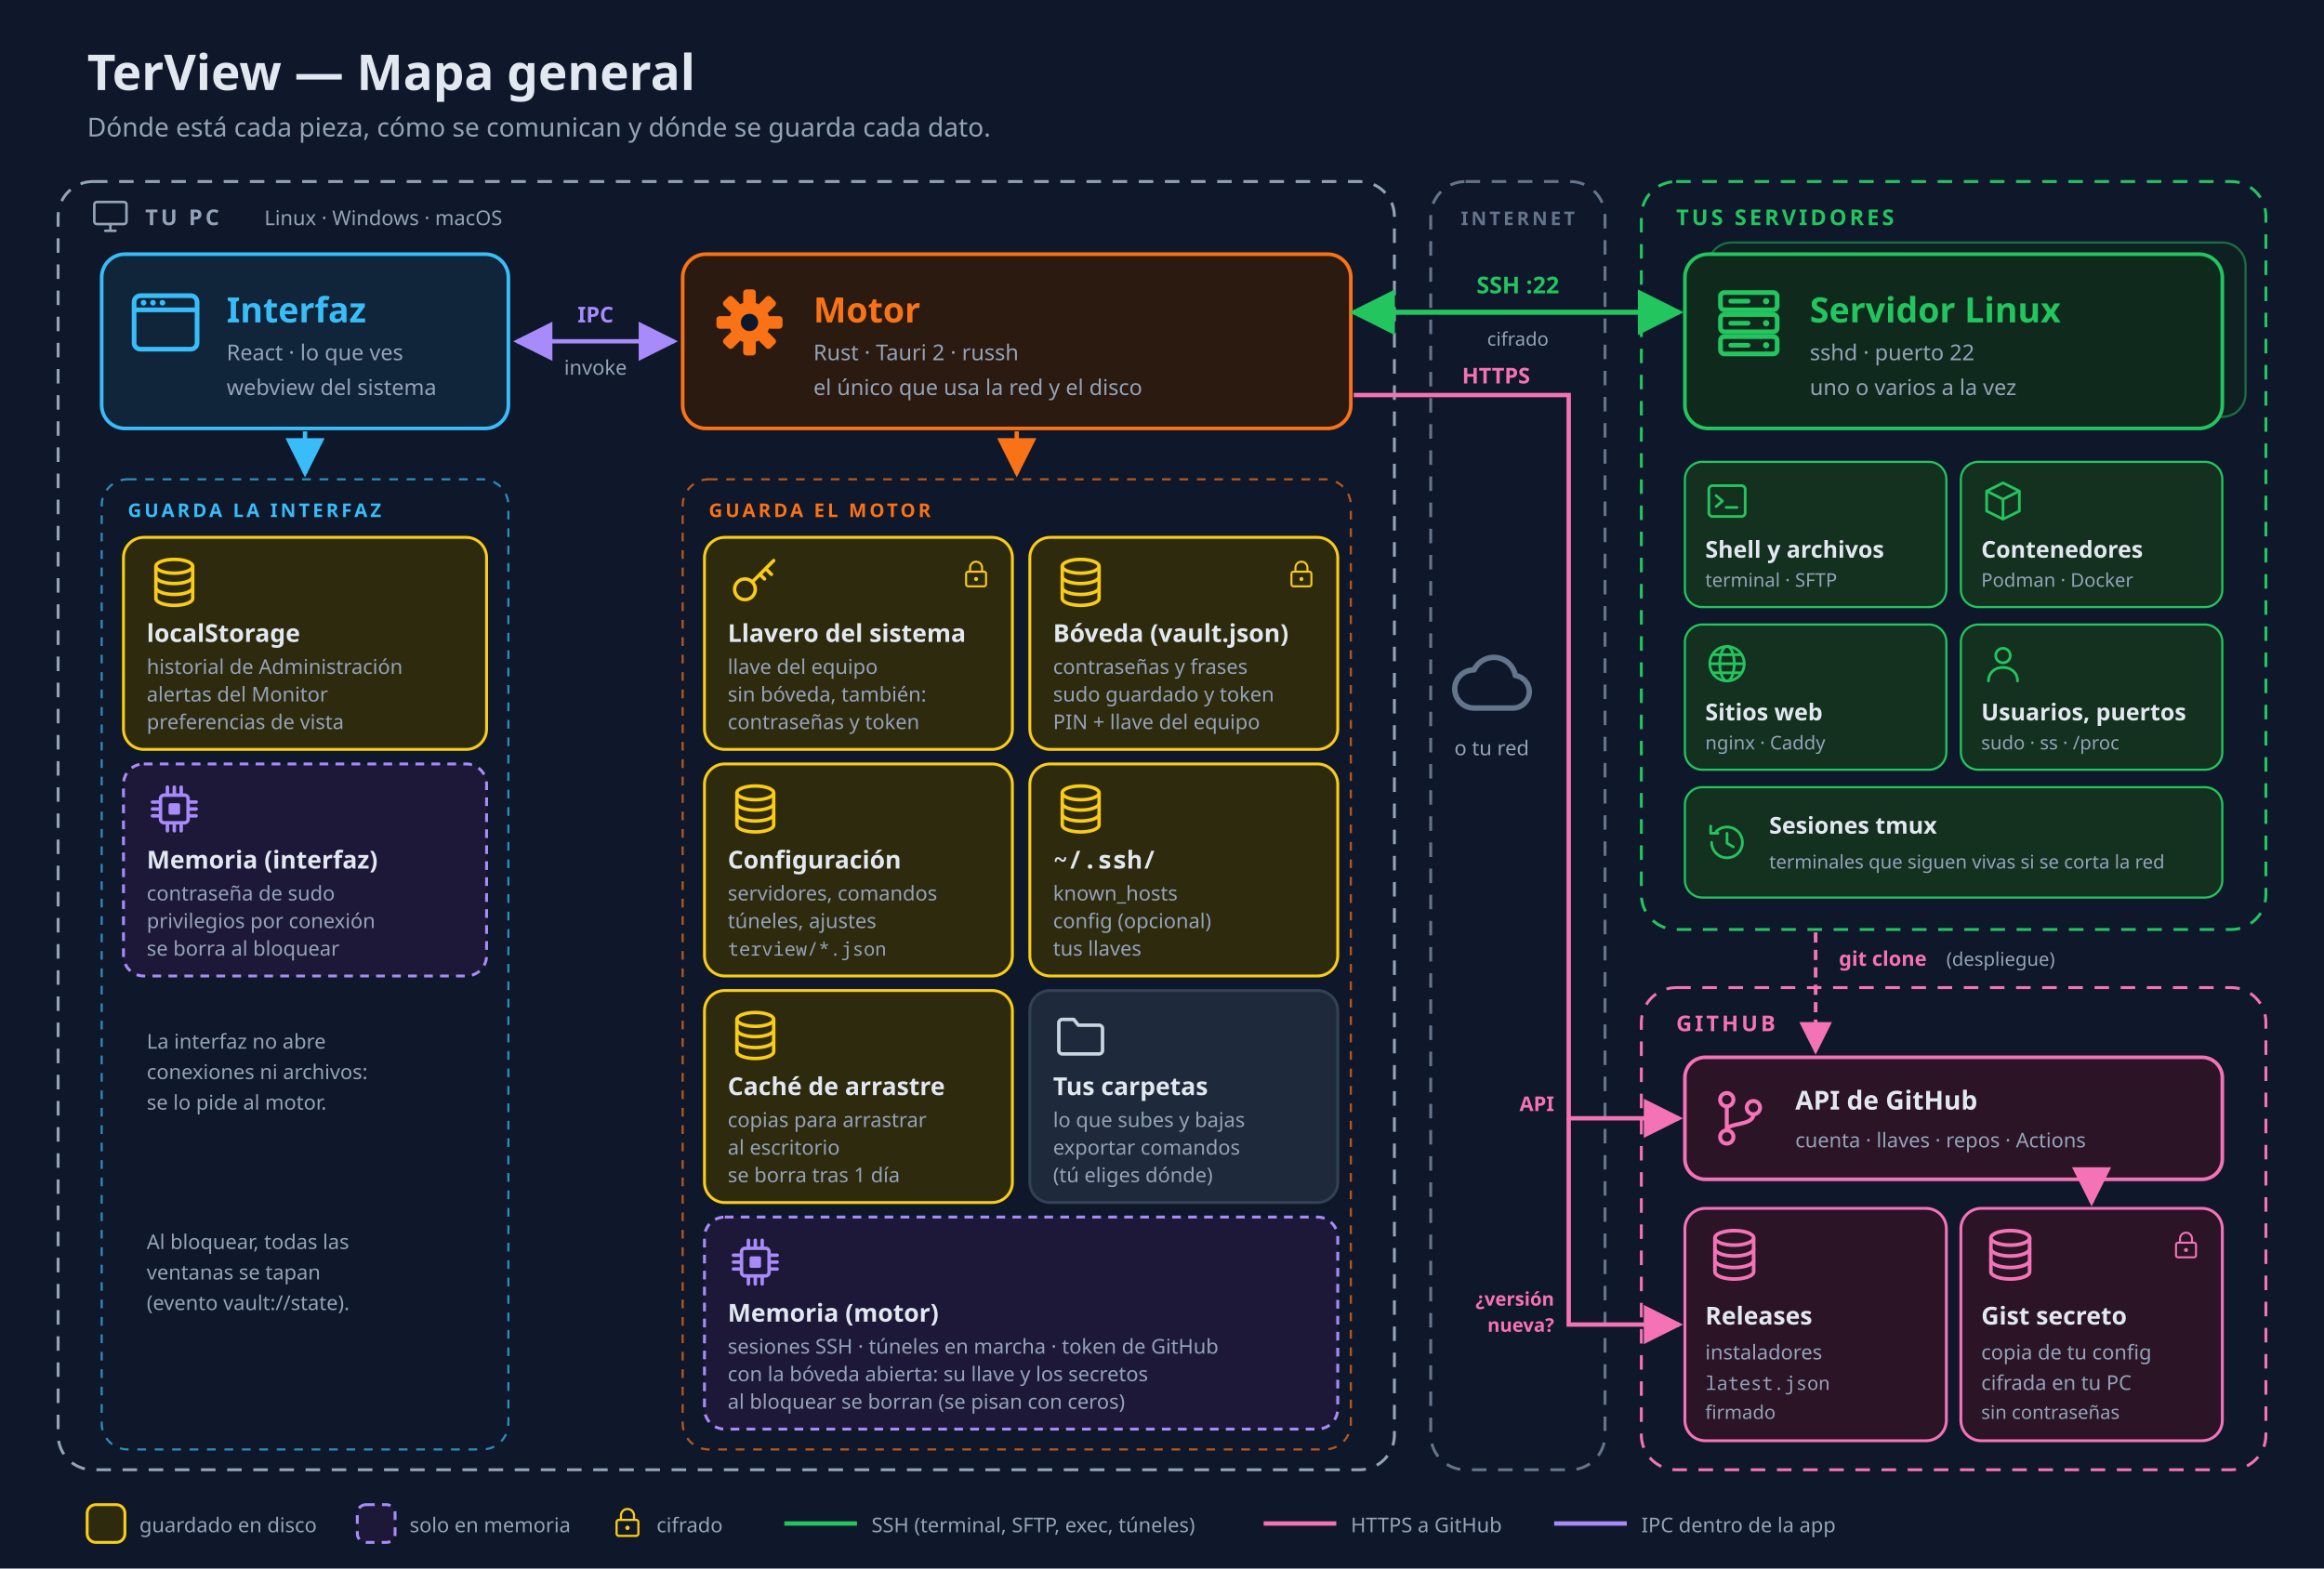
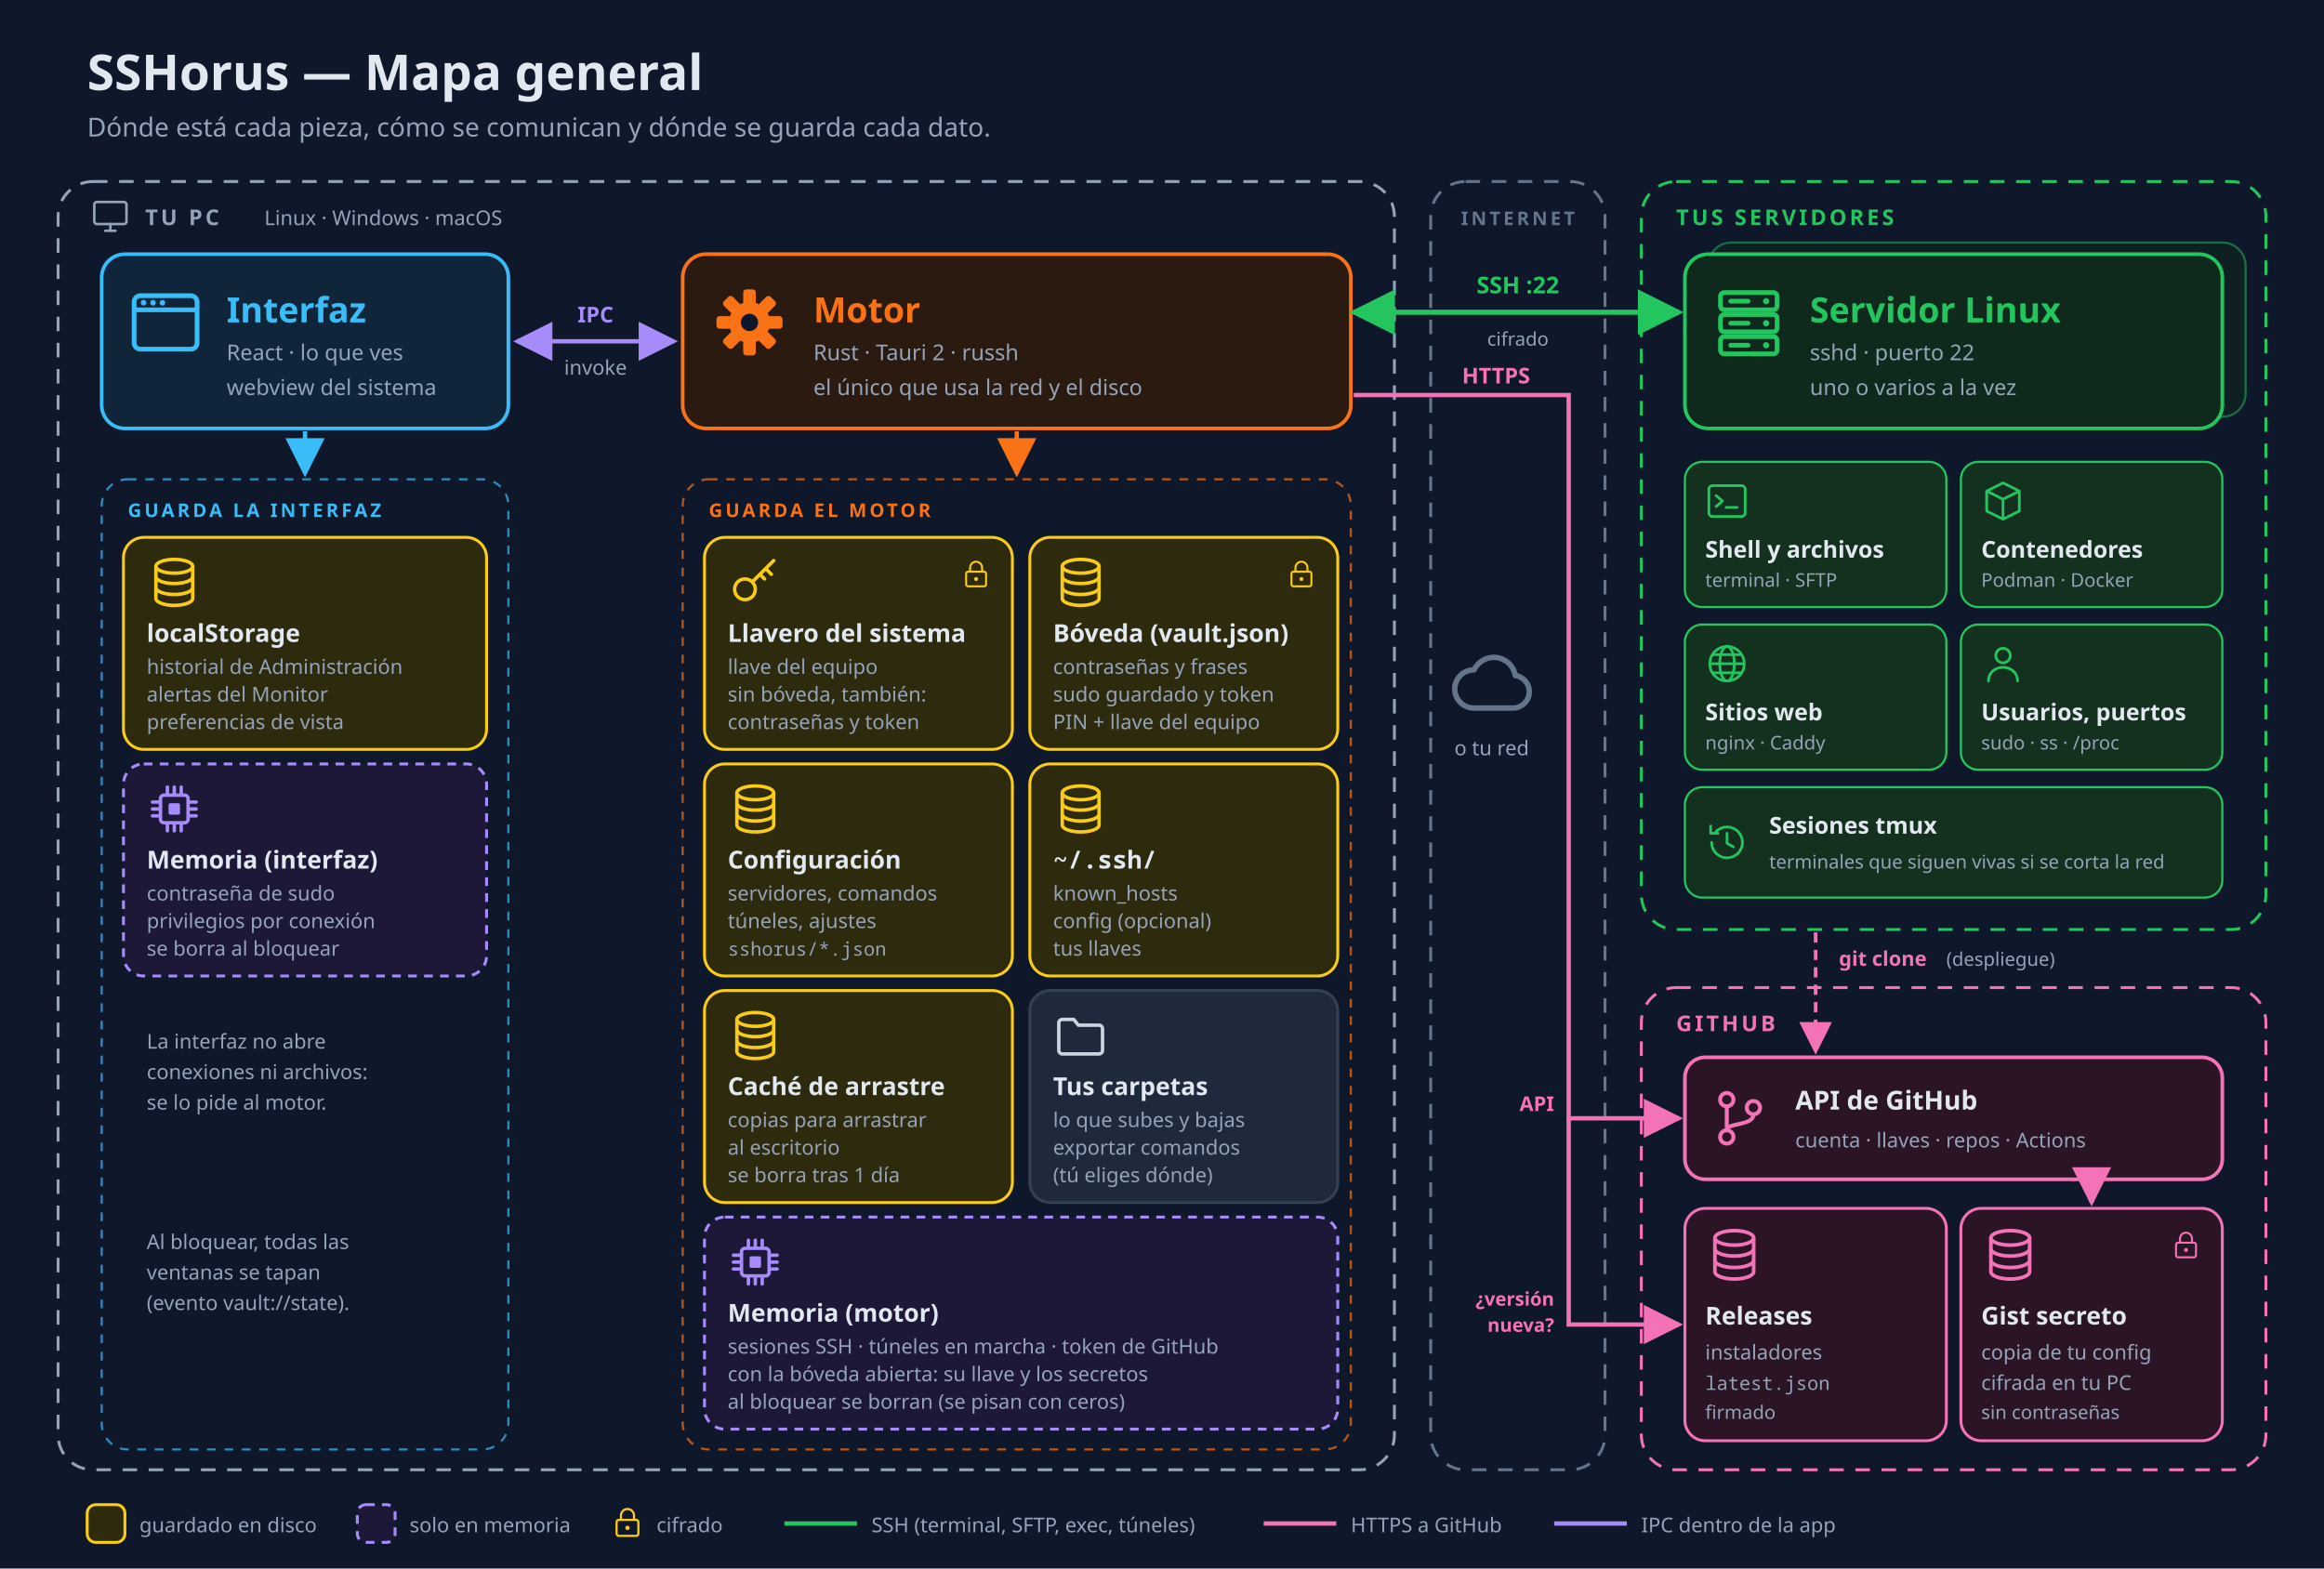
<svg xmlns="http://www.w3.org/2000/svg" width="1600" height="1080" viewBox="0 0 1600 1080">
  <defs>
    <marker id="mp" viewBox="0 0 10 10" refX="9" refY="5" markerWidth="9" markerHeight="9" orient="auto-start-reverse">
      <path d="M0,0 L10,5 L0,10 z" fill="#a78bfa" />
    </marker>
    <marker id="mg" viewBox="0 0 10 10" refX="9" refY="5" markerWidth="9" markerHeight="9" orient="auto-start-reverse">
      <path d="M0,0 L10,5 L0,10 z" fill="#22c55e" />
    </marker>
    <marker id="mk" viewBox="0 0 10 10" refX="9" refY="5" markerWidth="9" markerHeight="9" orient="auto-start-reverse">
      <path d="M0,0 L10,5 L0,10 z" fill="#f472b6" />
    </marker>
    <marker id="mo" viewBox="0 0 10 10" refX="9" refY="5" markerWidth="9" markerHeight="9" orient="auto-start-reverse">
      <path d="M0,0 L10,5 L0,10 z" fill="#f97316" />
    </marker>
    <marker id="mb" viewBox="0 0 10 10" refX="9" refY="5" markerWidth="9" markerHeight="9" orient="auto-start-reverse">
      <path d="M0,0 L10,5 L0,10 z" fill="#38bdf8" />
    </marker>
    <symbol id="i-pc" viewBox="0 0 48 48">
      <g fill="none" stroke="currentColor" stroke-width="3" stroke-linecap="round" stroke-linejoin="round">
        <rect x="5" y="7" width="38" height="26" rx="3" />
        <path d="M18 41h12M24 33v8" />
      </g>
    </symbol>
    <symbol id="i-window" viewBox="0 0 48 48">
      <g fill="none" stroke="currentColor" stroke-width="3" stroke-linejoin="round">
        <rect x="4" y="7" width="40" height="34" rx="4" />
        <path d="M4 16h40" />
      </g>
      <g fill="currentColor">
        <circle cx="10" cy="11.5" r="1.8" />
        <circle cx="16" cy="11.5" r="1.8" />
        <circle cx="22" cy="11.5" r="1.8" />
      </g>
    </symbol>
    <symbol id="i-gear" viewBox="0 0 48 48">
      <g fill="currentColor">
        <rect x="20" y="3" width="8" height="10" rx="2" />
        <rect x="20" y="35" width="8" height="10" rx="2" />
        <rect x="3" y="20" width="10" height="8" rx="2" />
        <rect x="35" y="20" width="10" height="8" rx="2" />
        <rect x="20" y="3" width="8" height="10" rx="2" transform="rotate(45 24 24)" />
        <rect x="20" y="35" width="8" height="10" rx="2" transform="rotate(45 24 24)" />
        <rect x="3" y="20" width="10" height="8" rx="2" transform="rotate(45 24 24)" />
        <rect x="35" y="20" width="10" height="8" rx="2" transform="rotate(45 24 24)" />
      </g>
      <circle cx="24" cy="24" r="13" fill="currentColor" />
      <circle cx="24" cy="24" r="5.5" fill="#0f172a" />
    </symbol>
    <symbol id="i-server" viewBox="0 0 48 48">
      <g fill="none" stroke="currentColor" stroke-width="3" stroke-linejoin="round">
        <rect x="6" y="5" width="36" height="11" rx="2.5" />
        <rect x="6" y="19" width="36" height="11" rx="2.5" />
        <rect x="6" y="33" width="36" height="11" rx="2.5" />
      </g>
      <g fill="currentColor">
        <circle cx="35" cy="10.5" r="2" />
        <circle cx="35" cy="24.5" r="2" />
        <circle cx="35" cy="38.5" r="2" />
        <rect x="11" y="9" width="14" height="3" rx="1.5" />
        <rect x="11" y="23" width="14" height="3" rx="1.5" />
        <rect x="11" y="37" width="14" height="3" rx="1.5" />
      </g>
    </symbol>
    <symbol id="i-cloud" viewBox="0 0 48 48">
      <path d="M14 38h22a9 9 0 0 0 1-17.9A12 12 0 0 0 14.3 17 10.5 10.5 0 0 0 14 38z" fill="none" stroke="currentColor" stroke-width="3" stroke-linejoin="round" />
    </symbol>
    <symbol id="i-git" viewBox="0 0 48 48">
      <g fill="none" stroke="currentColor" stroke-width="3" stroke-linecap="round">
        <circle cx="14" cy="10" r="5" />
        <circle cx="14" cy="38" r="5" />
        <circle cx="34" cy="16" r="5" />
        <path d="M14 15v18M34 21c0 9-20 6-20 12" />
      </g>
    </symbol>
    <symbol id="i-db" viewBox="0 0 48 48">
      <g fill="none" stroke="currentColor" stroke-width="3">
        <ellipse cx="24" cy="10" rx="16" ry="6" />
        <path d="M8 10v28c0 3.3 7.2 6 16 6s16-2.7 16-6V10" />
        <path d="M8 19c0 3.3 7.2 6 16 6s16-2.7 16-6M8 28.5c0 3.3 7.2 6 16 6s16-2.7 16-6" />
      </g>
    </symbol>
    <symbol id="i-key" viewBox="0 0 48 48">
      <g fill="none" stroke="currentColor" stroke-width="3" stroke-linecap="round" stroke-linejoin="round">
        <circle cx="15" cy="30" r="9" />
        <path d="M21.5 23.5 40 5M33 12l5 5M28 17l4 4" />
      </g>
    </symbol>
    <symbol id="i-folder" viewBox="0 0 48 48">
      <path d="M5 13a3 3 0 0 1 3-3h10l4 5h18a3 3 0 0 1 3 3v19a3 3 0 0 1-3 3H8a3 3 0 0 1-3-3z" fill="none" stroke="currentColor" stroke-width="3" stroke-linejoin="round" />
    </symbol>
    <symbol id="i-lock" viewBox="0 0 48 48">
      <g fill="none" stroke="currentColor" stroke-width="3" stroke-linejoin="round">
        <rect x="9" y="21" width="30" height="22" rx="3" />
        <path d="M15 21v-6a9 9 0 0 1 18 0v6" />
      </g>
      <circle cx="24" cy="32" r="3" fill="currentColor" />
    </symbol>
    <symbol id="i-chip" viewBox="0 0 48 48">
      <g fill="none" stroke="currentColor" stroke-width="3" stroke-linecap="round">
        <rect x="12" y="12" width="24" height="24" rx="3" />
        <path d="M18 5v6M24 5v6M30 5v6M18 37v6M24 37v6M30 37v6M5 18h6M5 24h6M5 30h6M37 18h6M37 24h6M37 30h6" />
      </g>
      <rect x="19" y="19" width="10" height="10" rx="1.5" fill="currentColor" />
    </symbol>
    <symbol id="i-box" viewBox="0 0 48 48">
      <g fill="none" stroke="currentColor" stroke-width="3" stroke-linejoin="round">
        <path d="M24 4 42 13v22L24 44 6 35V13z" />
        <path d="M6 13l18 9 18-9M24 22v22" />
      </g>
    </symbol>
    <symbol id="i-term" viewBox="0 0 48 48">
      <g fill="none" stroke="currentColor" stroke-width="3" stroke-linecap="round" stroke-linejoin="round">
        <rect x="4" y="7" width="40" height="34" rx="4" />
        <path d="M12 18l7 6-7 6M23 31h12" />
      </g>
    </symbol>
    <symbol id="i-user" viewBox="0 0 48 48">
      <g fill="none" stroke="currentColor" stroke-width="3" stroke-linecap="round">
        <circle cx="24" cy="15" r="8" />
        <path d="M8 43c0-9 7-15 16-15s16 6 16 15" />
      </g>
    </symbol>
    <symbol id="i-globe" viewBox="0 0 48 48">
      <g fill="none" stroke="currentColor" stroke-width="3">
        <circle cx="24" cy="24" r="19" />
        <ellipse cx="24" cy="24" rx="8" ry="19" />
        <path d="M5 24h38M8 14h32M8 34h32" />
      </g>
    </symbol>
    <symbol id="i-history" viewBox="0 0 48 48">
      <g fill="none" stroke="currentColor" stroke-width="3" stroke-linecap="round" stroke-linejoin="round">
        <path d="M7 24a17 17 0 1 0 5-12" />
        <path d="M6 6v8h8M24 14v11l7 4" />
      </g>
    </symbol>
  </defs>
  <style>
    text{font-family:'Noto Sans','DejaVu Sans',sans-serif;fill:#e2e8f0}
    .t{font-size:34px;font-weight:700}
    .st{font-size:18px;fill:#94a3b8}
    .h{font-size:24px;font-weight:700}
    .b{font-size:17px;font-weight:600}
    .s{font-size:15px;fill:#94a3b8}
    .xs{font-size:14px;fill:#94a3b8}
    .mono{font-family:'Noto Sans Mono','DejaVu Sans Mono',monospace}
    .z{font-size:15px;font-weight:700;letter-spacing:2px}
    .disk{fill:#2e2a0e;stroke:#facc15;stroke-width:2}
    .mem{fill:#1e1838;stroke:#a78bfa;stroke-width:2;stroke-dasharray:6 5}
    .neu{fill:#1e293b;stroke:#334155;stroke-width:2}
    .chip{fill:#14301f;stroke:#22c55e;stroke-width:1.5}
  </style>
  <rect width="1600" height="1080" fill="#0f172a" />
-   <text x="60" y="62" class="t">TerView — Mapa general</text>
+   <text x="60" y="62" class="t">SSHorus — Mapa general</text>
  <text x="60" y="94" class="st">Dónde está cada pieza, cómo se comunican y dónde se guarda cada dato.</text>
  <rect x="40" y="125" width="920" height="887" rx="24" fill="none" stroke="#94a3b8" stroke-width="2" stroke-dasharray="10 8" />
  <use href="#i-pc" x="62" y="135" width="28" height="28" style="color:#94a3b8" />
  <text x="100" y="155" class="z" style="fill:#94a3b8">TU PC</text>
  <text x="182" y="155" class="xs">Linux · Windows · macOS</text>
  <rect x="70" y="175" width="280" height="120" rx="16" fill="#10243a" stroke="#38bdf8" stroke-width="2.5" />
  <use href="#i-window" x="88" y="196" width="52" height="52" style="color:#38bdf8" />
  <text x="156" y="222" class="h" style="fill:#38bdf8">Interfaz</text>
  <text x="156" y="248" class="s">React · lo que ves</text>
  <text x="156" y="272" class="s">webview del sistema</text>
  <line x1="356" y1="235" x2="464" y2="235" stroke="#a78bfa" stroke-width="3" marker-start="url(#mp)" marker-end="url(#mp)" />
  <text x="410" y="222" text-anchor="middle" style="fill:#a78bfa;font-weight:700;font-size:15px">IPC</text>
  <text x="410" y="258" text-anchor="middle" class="xs">invoke</text>
  <rect x="470" y="175" width="460" height="120" rx="16" fill="#2a1a10" stroke="#f97316" stroke-width="2.5" />
  <use href="#i-gear" x="490" y="196" width="52" height="52" style="color:#f97316" />
  <text x="560" y="222" class="h" style="fill:#f97316">Motor</text>
  <text x="560" y="248" class="s">Rust · Tauri 2 · russh</text>
  <text x="560" y="272" class="s">el único que usa la red y el disco</text>
  <rect x="70" y="330" width="280" height="668" rx="18" fill="none" stroke="#38bdf8" stroke-width="1.5" stroke-dasharray="6 6" opacity="0.7" />
  <text x="88" y="356" class="z" style="fill:#38bdf8;font-size:13px">GUARDA LA INTERFAZ</text>
  <line x1="210" y1="297" x2="210" y2="326" stroke="#38bdf8" stroke-width="3" marker-end="url(#mb)" />
  <rect x="85" y="370" width="250" height="146" rx="14" class="disk" />
  <use href="#i-db" x="101" y="382" width="38" height="38" style="color:#facc15" />
  <text x="101" y="442" class="b">localStorage</text>
  <text x="101" y="464" class="xs">historial de Administración</text>
  <text x="101" y="483" class="xs">alertas del Monitor</text>
  <text x="101" y="502" class="xs">preferencias de vista</text>
  <rect x="85" y="526" width="250" height="146" rx="14" class="mem" />
  <use href="#i-chip" x="101" y="538" width="38" height="38" style="color:#a78bfa" />
  <text x="101" y="598" class="b">Memoria (interfaz)</text>
  <text x="101" y="620" class="xs">contraseña de sudo</text>
  <text x="101" y="639" class="xs">privilegios por conexión</text>
  <text x="101" y="658" class="xs">se borra al bloquear</text>
  <text x="101" y="722" class="xs">La interfaz no abre</text>
  <text x="101" y="743" class="xs">conexiones ni archivos:</text>
  <text x="101" y="764" class="xs">se lo pide al motor.</text>
  <text x="101" y="860" class="xs">Al bloquear, todas las</text>
  <text x="101" y="881" class="xs">ventanas se tapan</text>
  <text x="101" y="902" class="xs">(evento vault://state).</text>
  <rect x="470" y="330" width="460" height="668" rx="18" fill="none" stroke="#f97316" stroke-width="1.5" stroke-dasharray="6 6" opacity="0.7" />
  <text x="488" y="356" class="z" style="fill:#f97316;font-size:13px">GUARDA EL MOTOR</text>
  <line x1="700" y1="297" x2="700" y2="326" stroke="#f97316" stroke-width="3" marker-end="url(#mo)" />
  <rect x="485" y="370" width="212" height="146" rx="14" class="disk" />
  <use href="#i-key" x="501" y="382" width="38" height="38" style="color:#facc15" />
  <use href="#i-lock" x="661" y="384" width="22" height="22" style="color:#facc15" />
  <text x="501" y="442" class="b">Llavero del sistema</text>
  <text x="501" y="464" class="xs">llave del equipo</text>
  <text x="501" y="483" class="xs">sin bóveda, también:</text>
  <text x="501" y="502" class="xs">contraseñas y token</text>
  <rect x="709" y="370" width="212" height="146" rx="14" class="disk" />
  <use href="#i-db" x="725" y="382" width="38" height="38" style="color:#facc15" />
  <use href="#i-lock" x="885" y="384" width="22" height="22" style="color:#facc15" />
  <text x="725" y="442" class="b">Bóveda (vault.json)</text>
  <text x="725" y="464" class="xs">contraseñas y frases</text>
  <text x="725" y="483" class="xs">sudo guardado y token</text>
  <text x="725" y="502" class="xs">PIN + llave del equipo</text>
  <rect x="485" y="526" width="212" height="146" rx="14" class="disk" />
  <use href="#i-db" x="501" y="538" width="38" height="38" style="color:#facc15" />
  <text x="501" y="598" class="b">Configuración</text>
  <text x="501" y="620" class="xs">servidores, comandos</text>
  <text x="501" y="639" class="xs">túneles, ajustes</text>
-   <text x="501" y="658" class="xs mono" style="font-size:13px">terview/*.json</text>
+   <text x="501" y="658" class="xs mono" style="font-size:13px">sshorus/*.json</text>
  <rect x="709" y="526" width="212" height="146" rx="14" class="disk" />
  <use href="#i-db" x="725" y="538" width="38" height="38" style="color:#facc15" />
  <text x="725" y="598" class="b mono" style="font-weight:600">~/.ssh/</text>
  <text x="725" y="620" class="xs">known_hosts</text>
  <text x="725" y="639" class="xs">config (opcional)</text>
  <text x="725" y="658" class="xs">tus llaves</text>
  <rect x="485" y="682" width="212" height="146" rx="14" class="disk" />
  <use href="#i-db" x="501" y="694" width="38" height="38" style="color:#facc15" />
  <text x="501" y="754" class="b">Caché de arrastre</text>
  <text x="501" y="776" class="xs">copias para arrastrar</text>
  <text x="501" y="795" class="xs">al escritorio</text>
  <text x="501" y="814" class="xs">se borra tras 1 día</text>
  <rect x="709" y="682" width="212" height="146" rx="14" class="neu" />
  <use href="#i-folder" x="725" y="694" width="38" height="38" style="color:#cbd5e1" />
  <text x="725" y="754" class="b">Tus carpetas</text>
  <text x="725" y="776" class="xs">lo que subes y bajas</text>
  <text x="725" y="795" class="xs">exportar comandos</text>
  <text x="725" y="814" class="xs">(tú eliges dónde)</text>
  <rect x="485" y="838" width="436" height="146" rx="14" class="mem" />
  <use href="#i-chip" x="501" y="850" width="38" height="38" style="color:#a78bfa" />
  <text x="501" y="910" class="b">Memoria (motor)</text>
  <text x="501" y="932" class="xs">sesiones SSH · túneles en marcha · token de GitHub</text>
  <text x="501" y="951" class="xs">con la bóveda abierta: su llave y los secretos</text>
  <text x="501" y="970" class="xs">al bloquear se borran (se pisan con ceros)</text>
  <rect x="985" y="125" width="120" height="887" rx="24" fill="none" stroke="#64748b" stroke-width="2" stroke-dasharray="10 8" />
  <text x="1045" y="155" text-anchor="middle" class="z" style="fill:#64748b;font-size:13px">INTERNET</text>
  <use href="#i-cloud" x="997" y="440" width="60" height="60" style="color:#64748b" />
  <text x="1027" y="520" text-anchor="middle" class="xs">o tu red</text>
  <rect x="1130" y="125" width="430" height="515" rx="24" fill="none" stroke="#22c55e" stroke-width="2" stroke-dasharray="10 8" />
  <text x="1154" y="155" class="z" style="fill:#22c55e">TUS SERVIDORES</text>
  <rect x="1176" y="167" width="370" height="120" rx="16" fill="#0f2a1c" stroke="#22c55e" stroke-width="1.5" opacity="0.5" />
  <rect x="1160" y="175" width="370" height="120" rx="16" fill="#0f2a1c" stroke="#22c55e" stroke-width="2.5" />
  <use href="#i-server" x="1178" y="196" width="52" height="52" style="color:#22c55e" />
  <text x="1246" y="222" class="h" style="fill:#22c55e">Servidor Linux</text>
  <text x="1246" y="248" class="s">sshd · puerto 22</text>
  <text x="1246" y="272" class="s">uno o varios a la vez</text>
  <rect x="1160" y="318" width="180" height="100" rx="12" class="chip" />
  <use href="#i-term" x="1174" y="330" width="30" height="30" style="color:#22c55e" />
  <text x="1174" y="384" class="b" style="font-size:16px">Shell y archivos</text>
  <text x="1174" y="404" class="xs" style="font-size:13px">terminal · SFTP</text>
  <rect x="1350" y="318" width="180" height="100" rx="12" class="chip" />
  <use href="#i-box" x="1364" y="330" width="30" height="30" style="color:#22c55e" />
  <text x="1364" y="384" class="b" style="font-size:16px">Contenedores</text>
  <text x="1364" y="404" class="xs" style="font-size:13px">Podman · Docker</text>
  <rect x="1160" y="430" width="180" height="100" rx="12" class="chip" />
  <use href="#i-globe" x="1174" y="442" width="30" height="30" style="color:#22c55e" />
  <text x="1174" y="496" class="b" style="font-size:16px">Sitios web</text>
  <text x="1174" y="516" class="xs" style="font-size:13px">nginx · Caddy</text>
  <rect x="1350" y="430" width="180" height="100" rx="12" class="chip" />
  <use href="#i-user" x="1364" y="442" width="30" height="30" style="color:#22c55e" />
  <text x="1364" y="496" class="b" style="font-size:16px">Usuarios, puertos</text>
  <text x="1364" y="516" class="xs" style="font-size:13px">sudo · ss · /proc</text>
  <rect x="1160" y="542" width="370" height="76" rx="12" class="chip" />
  <use href="#i-history" x="1174" y="565" width="30" height="30" style="color:#22c55e" />
  <text x="1218" y="574" class="b" style="font-size:16px">Sesiones tmux</text>
  <text x="1218" y="598" class="xs" style="font-size:13px">terminales que siguen vivas si se corta la red</text>
  <rect x="1130" y="680" width="430" height="332" rx="24" fill="none" stroke="#f472b6" stroke-width="2" stroke-dasharray="10 8" />
  <text x="1154" y="710" class="z" style="fill:#f472b6">GITHUB</text>
  <rect x="1160" y="728" width="370" height="84" rx="14" fill="#2a1426" stroke="#f472b6" stroke-width="2.5" />
  <use href="#i-git" x="1176" y="748" width="44" height="44" style="color:#f472b6" />
  <text x="1236" y="764" class="b" style="font-size:18px">API de GitHub</text>
  <text x="1236" y="790" class="xs">cuenta · llaves · repos · Actions</text>
  <rect x="1160" y="832" width="180" height="160" rx="14" fill="#2a1426" stroke="#f472b6" stroke-width="2" />
  <use href="#i-db" x="1174" y="844" width="40" height="40" style="color:#f472b6" />
  <text x="1174" y="912" class="b">Releases</text>
  <text x="1174" y="936" class="xs">instaladores</text>
  <text x="1174" y="957" class="xs mono" style="font-size:13px">latest.json</text>
  <text x="1174" y="977" class="xs" style="font-size:13px">firmado</text>
  <rect x="1350" y="832" width="180" height="160" rx="14" fill="#2a1426" stroke="#f472b6" stroke-width="2" />
  <use href="#i-db" x="1364" y="844" width="40" height="40" style="color:#f472b6" />
  <use href="#i-lock" x="1494" y="846" width="22" height="22" style="color:#f472b6" />
  <text x="1364" y="912" class="b">Gist secreto</text>
  <text x="1364" y="936" class="xs">copia de tu config</text>
  <text x="1364" y="957" class="xs">cifrada en tu PC</text>
  <text x="1364" y="977" class="xs" style="font-size:13px">sin contraseñas</text>
  <line x1="1440" y1="814" x2="1440" y2="828" stroke="#f472b6" stroke-width="3" marker-end="url(#mk)" />
  <line x1="932" y1="215" x2="1156" y2="215" stroke="#22c55e" stroke-width="3.5" marker-start="url(#mg)" marker-end="url(#mg)" />
  <rect x="1006" y="186" width="78" height="20" fill="#0f172a" />
  <text x="1045" y="202" text-anchor="middle" style="fill:#22c55e;font-weight:700;font-size:16px">SSH :22</text>
  <text x="1045" y="238" text-anchor="middle" class="xs" style="font-size:13px">cifrado</text>
  <path d="M932 272 H1080 V770 H1156" fill="none" stroke="#f472b6" stroke-width="3" marker-end="url(#mk)" />
  <path d="M1080 770 V912 H1156" fill="none" stroke="#f472b6" stroke-width="3" marker-end="url(#mk)" />
  <text x="1030" y="264" text-anchor="middle" style="fill:#f472b6;font-weight:700;font-size:15px">HTTPS</text>
  <text x="1070" y="765" text-anchor="end" style="fill:#f472b6;font-weight:700;font-size:14px">API</text>
  <text x="1070" y="899" text-anchor="end" style="fill:#f472b6;font-weight:700;font-size:13px">¿versión</text>
  <text x="1070" y="917" text-anchor="end" style="fill:#f472b6;font-weight:700;font-size:13px">nueva?</text>
  <line x1="1250" y1="642" x2="1250" y2="724" stroke="#f472b6" stroke-width="2.5" stroke-dasharray="7 5" marker-end="url(#mk)" />
  <rect x="1262" y="649" width="160" height="22" fill="#0f172a" />
  <text x="1266" y="665" style="fill:#f472b6;font-weight:700;font-size:14px">git clone</text>
  <text x="1340" y="665" class="xs" style="font-size:13px">(despliegue)</text>
  <rect x="60" y="1036" width="26" height="26" rx="6" class="disk" />
  <text x="96" y="1055" class="xs">guardado en disco</text>
  <rect x="246" y="1036" width="26" height="26" rx="6" class="mem" />
  <text x="282" y="1055" class="xs">solo en memoria</text>
  <use href="#i-lock" x="420" y="1036" width="24" height="24" style="color:#facc15" />
  <text x="452" y="1055" class="xs">cifrado</text>
  <line x1="540" y1="1049" x2="590" y2="1049" stroke="#22c55e" stroke-width="3" />
  <text x="600" y="1055" class="xs">SSH (terminal, SFTP, exec, túneles)</text>
  <line x1="870" y1="1049" x2="920" y2="1049" stroke="#f472b6" stroke-width="3" />
  <text x="930" y="1055" class="xs">HTTPS a GitHub</text>
  <line x1="1070" y1="1049" x2="1120" y2="1049" stroke="#a78bfa" stroke-width="3" />
  <text x="1130" y="1055" class="xs">IPC dentro de la app</text>
</svg>
